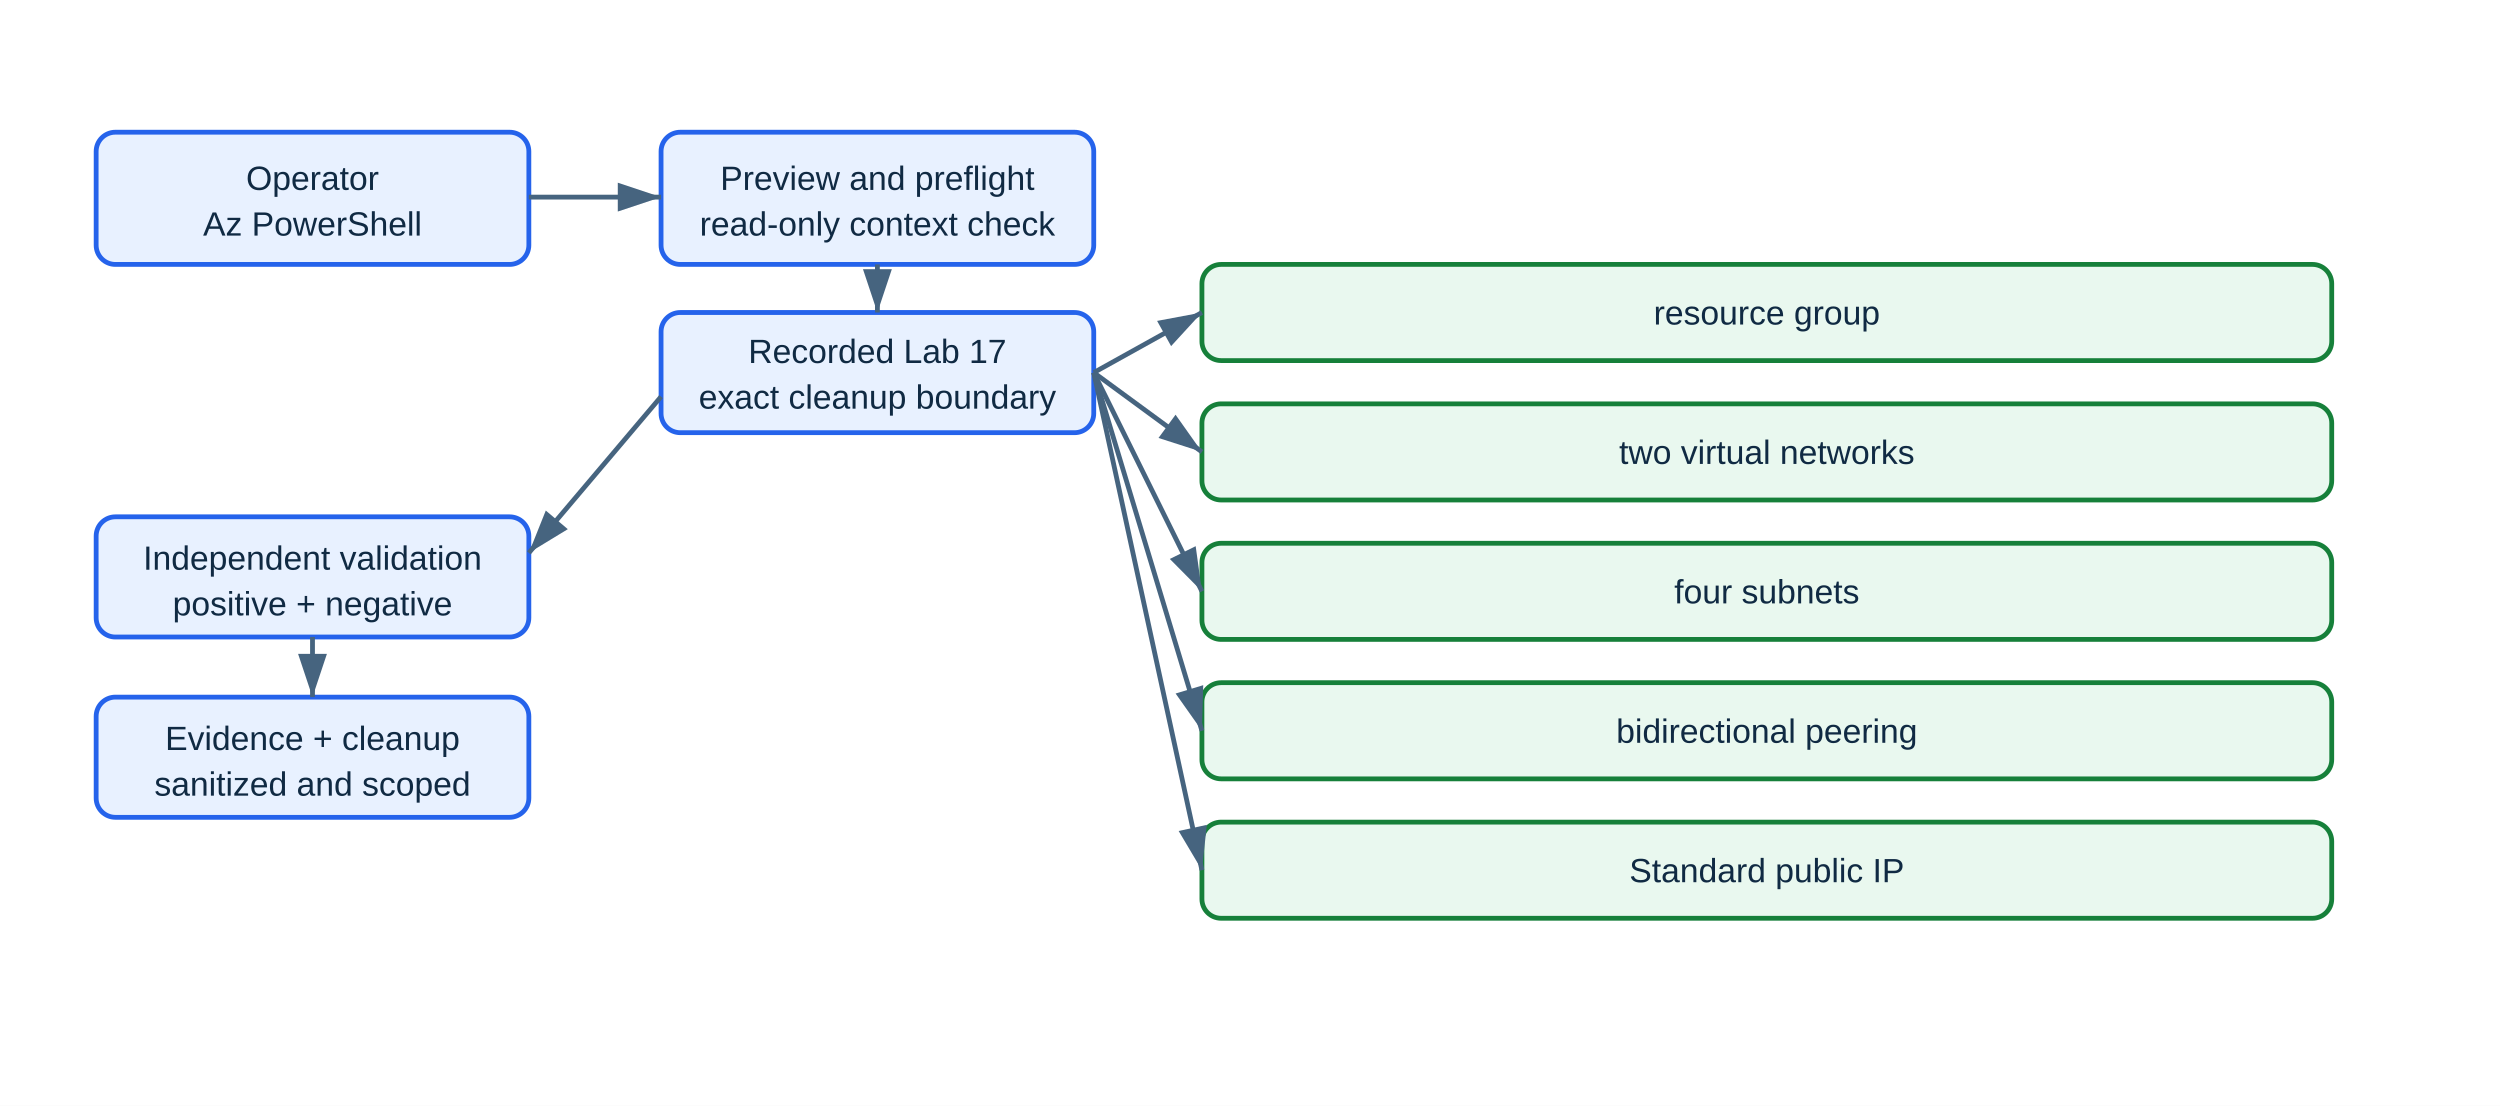
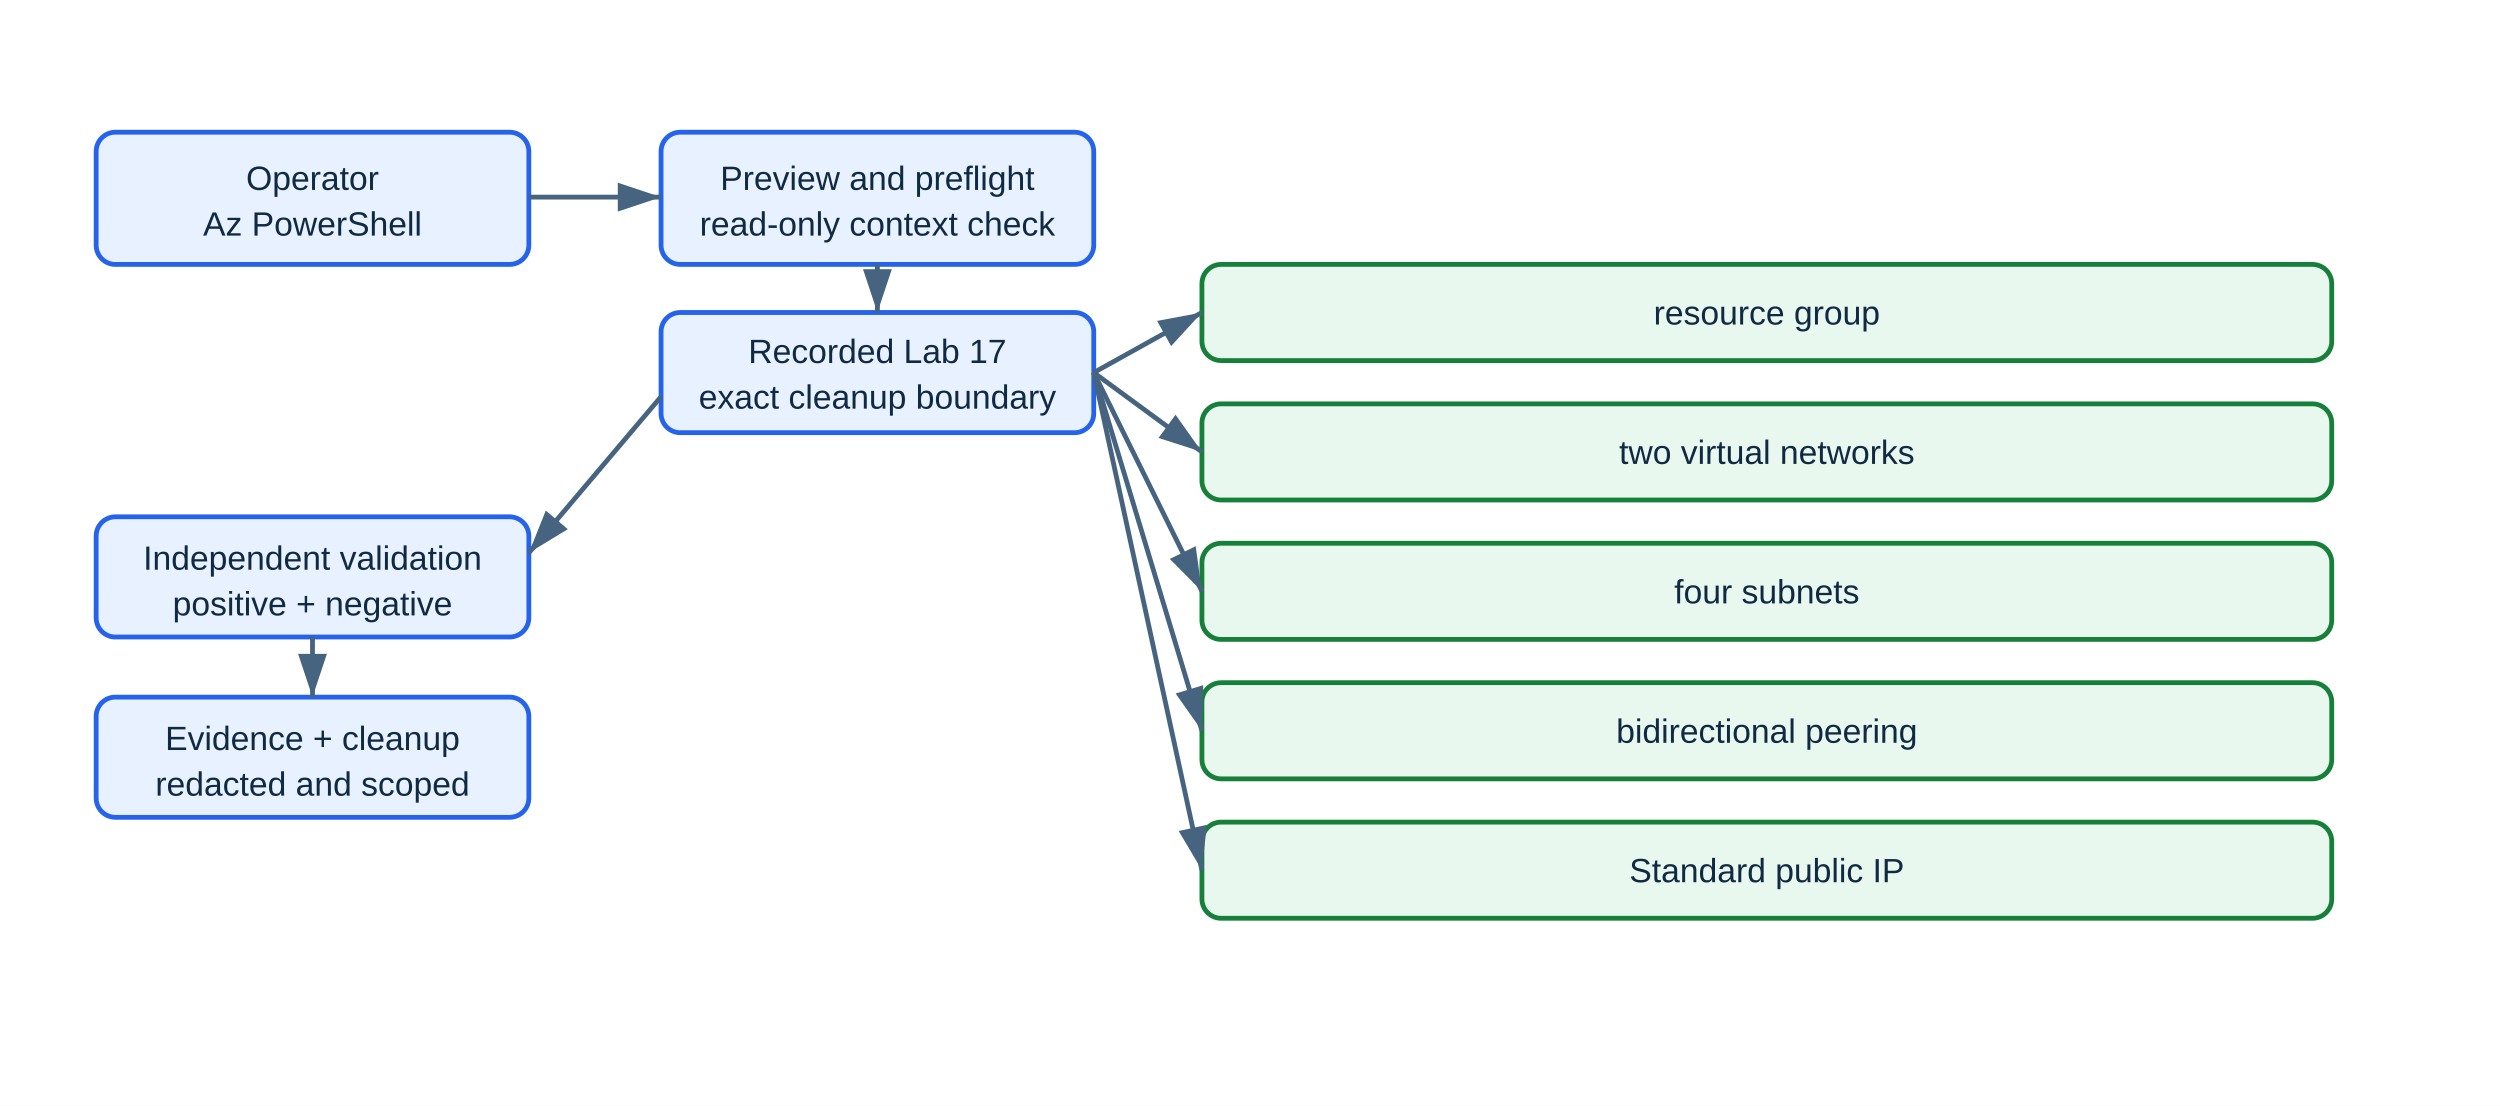
<svg xmlns="http://www.w3.org/2000/svg" width="1040" height="460" viewBox="0 0 1040 460" role="img" aria-labelledby="title desc">
  <defs>
    <marker id="arrow" markerWidth="10" markerHeight="10" refX="9" refY="3" orient="auto">
      <path d="M0,0 L0,6 L9,3 z" fill="#46647f" />
    </marker>
  </defs>
  <style>text{font-family:Segoe UI,Arial,sans-serif;font-size:14px;fill:#102a43} .control{fill:#e8f1ff;stroke:#2563eb;stroke-width:2} .resource{fill:#e9f8ef;stroke:#16803a;stroke-width:2} .arrow{fill:none;stroke:#46647f;stroke-width:2;marker-end:url(#arrow)}</style>
  <rect width="100%" height="100%" fill="#ffffff" />
  <rect x="40" y="55" width="180" height="55" rx="8" class="control" />
  <text x="130" y="79" text-anchor="middle">Operator</text>
  <text x="130" y="98" text-anchor="middle">Az PowerShell</text>
  <rect x="275" y="55" width="180" height="55" rx="8" class="control" />
  <text x="365" y="79" text-anchor="middle">Preview and preflight</text>
  <text x="365" y="98" text-anchor="middle">read-only context check</text>
  <path d="M220 82 L275 82" class="arrow" />
  <rect x="275" y="130" width="180" height="50" rx="8" class="control" />
  <text x="365" y="151" text-anchor="middle">Recorded Lab 17</text>
  <text x="365" y="170" text-anchor="middle">exact cleanup boundary</text>
  <path d="M365 110 L365 130" class="arrow" />
  <rect x="500" y="110" width="470" height="40" rx="8" class="resource" />
  <text x="735" y="135" text-anchor="middle">resource group</text>
  <rect x="500" y="168" width="470" height="40" rx="8" class="resource" />
  <text x="735" y="193" text-anchor="middle">two virtual networks</text>
  <rect x="500" y="226" width="470" height="40" rx="8" class="resource" />
  <text x="735" y="251" text-anchor="middle">four subnets</text>
  <rect x="500" y="284" width="470" height="40" rx="8" class="resource" />
  <text x="735" y="309" text-anchor="middle">bidirectional peering</text>
  <rect x="500" y="342" width="470" height="40" rx="8" class="resource" />
  <text x="735" y="367" text-anchor="middle">Standard public IP</text>
  <path d="M 455 155 L 500 130" class="arrow" />
  <path d="M 455 155 L 500 188" class="arrow" />
  <path d="M 455 155 L 500 246" class="arrow" />
  <path d="M 455 155 L 500 304" class="arrow" />
  <path d="M 455 155 L 500 362" class="arrow" />
  <rect x="40" y="215" width="180" height="50" rx="8" class="control" />
  <text x="130" y="237" text-anchor="middle">Independent validation</text>
  <text x="130" y="256" text-anchor="middle">positive + negative</text>
  <path d="M275 165 L220 230" class="arrow" />
  <rect x="40" y="290" width="180" height="50" rx="8" class="control" />
  <text x="130" y="312" text-anchor="middle">Evidence + cleanup</text>
-   <text x="130" y="331" text-anchor="middle">sanitized and scoped</text>
+   <text x="130" y="331" text-anchor="middle">redacted and scoped</text>
  <path d="M130 265 L130 290" class="arrow" />
</svg>
